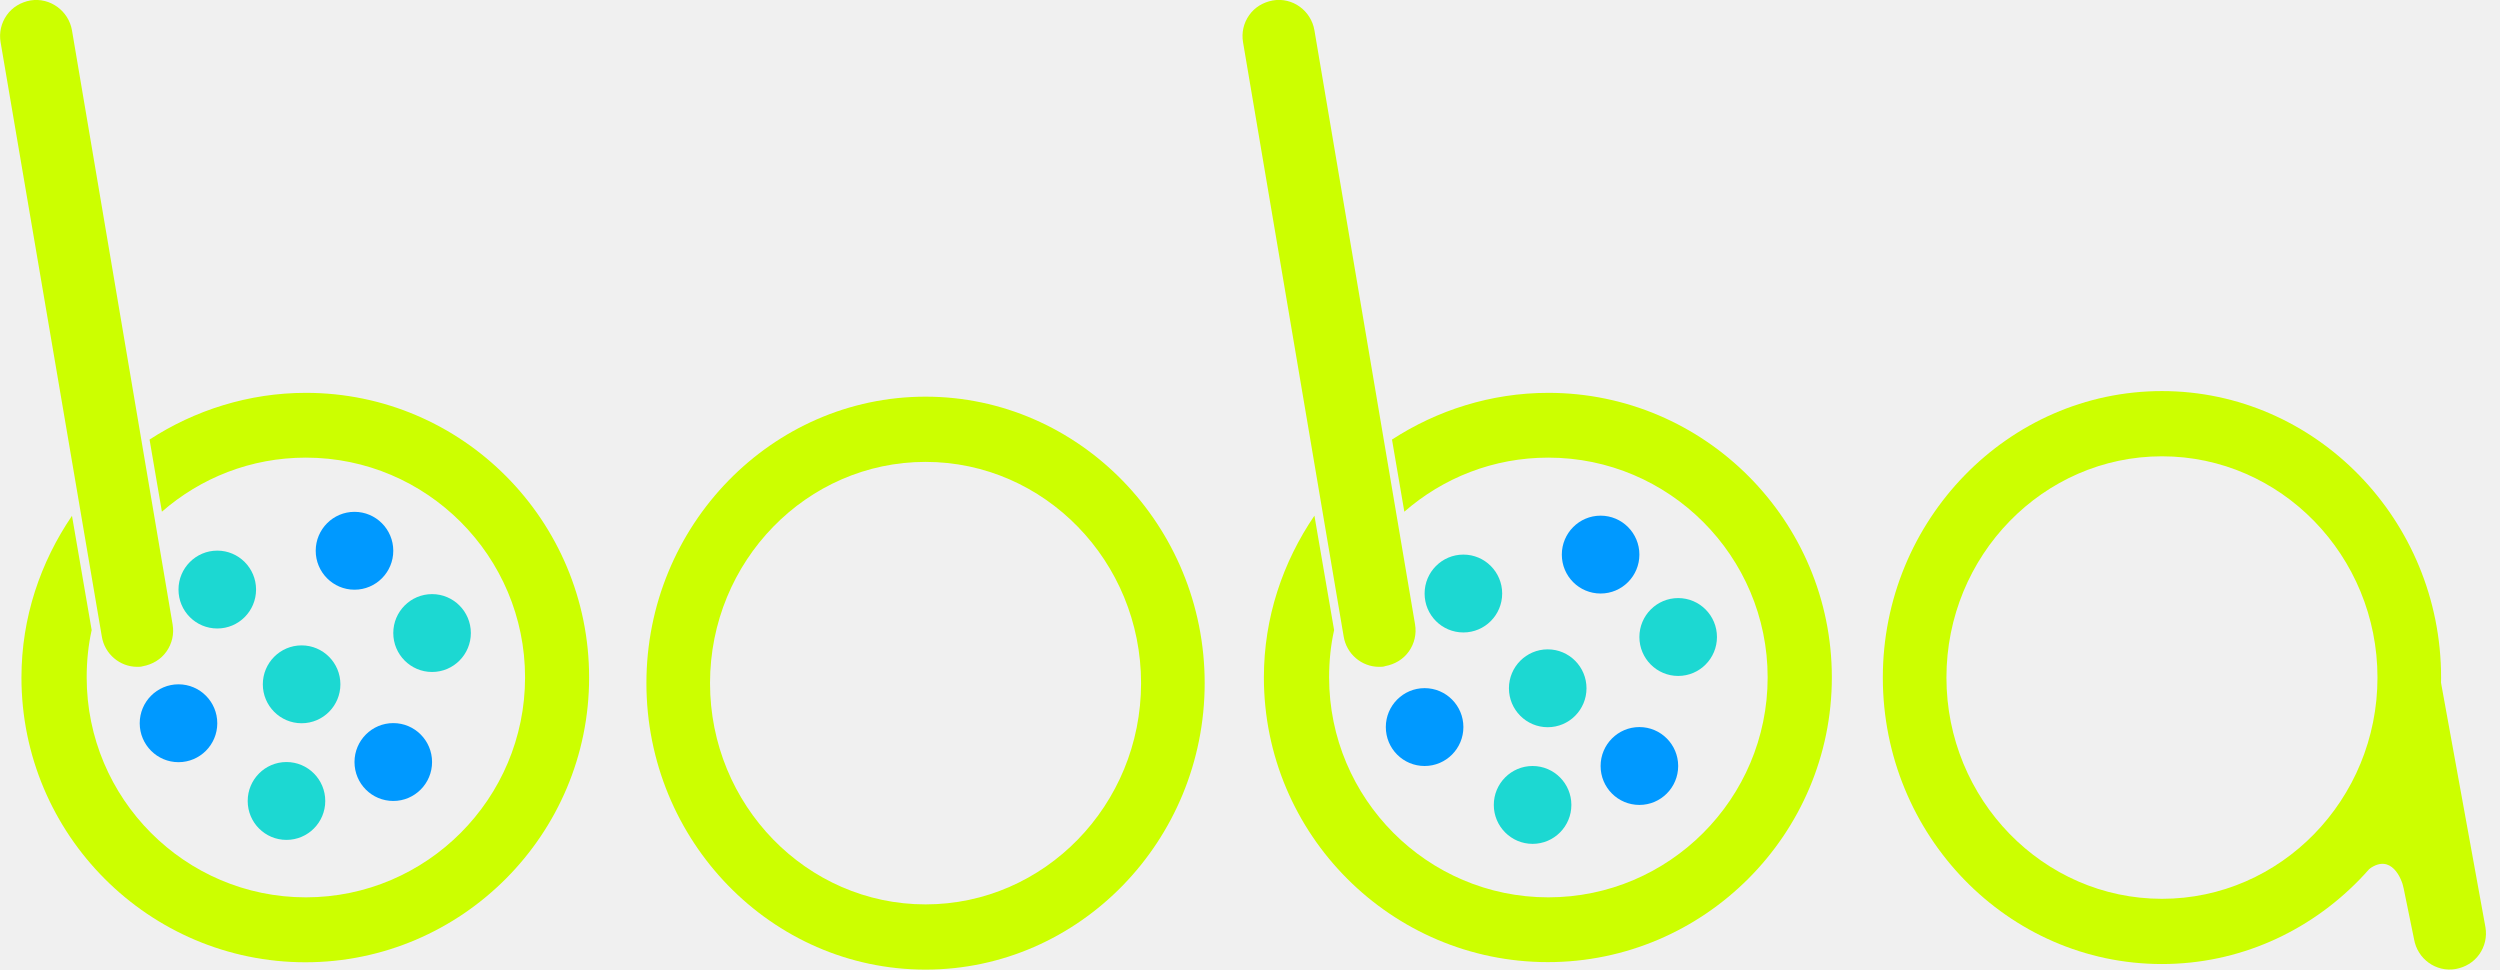
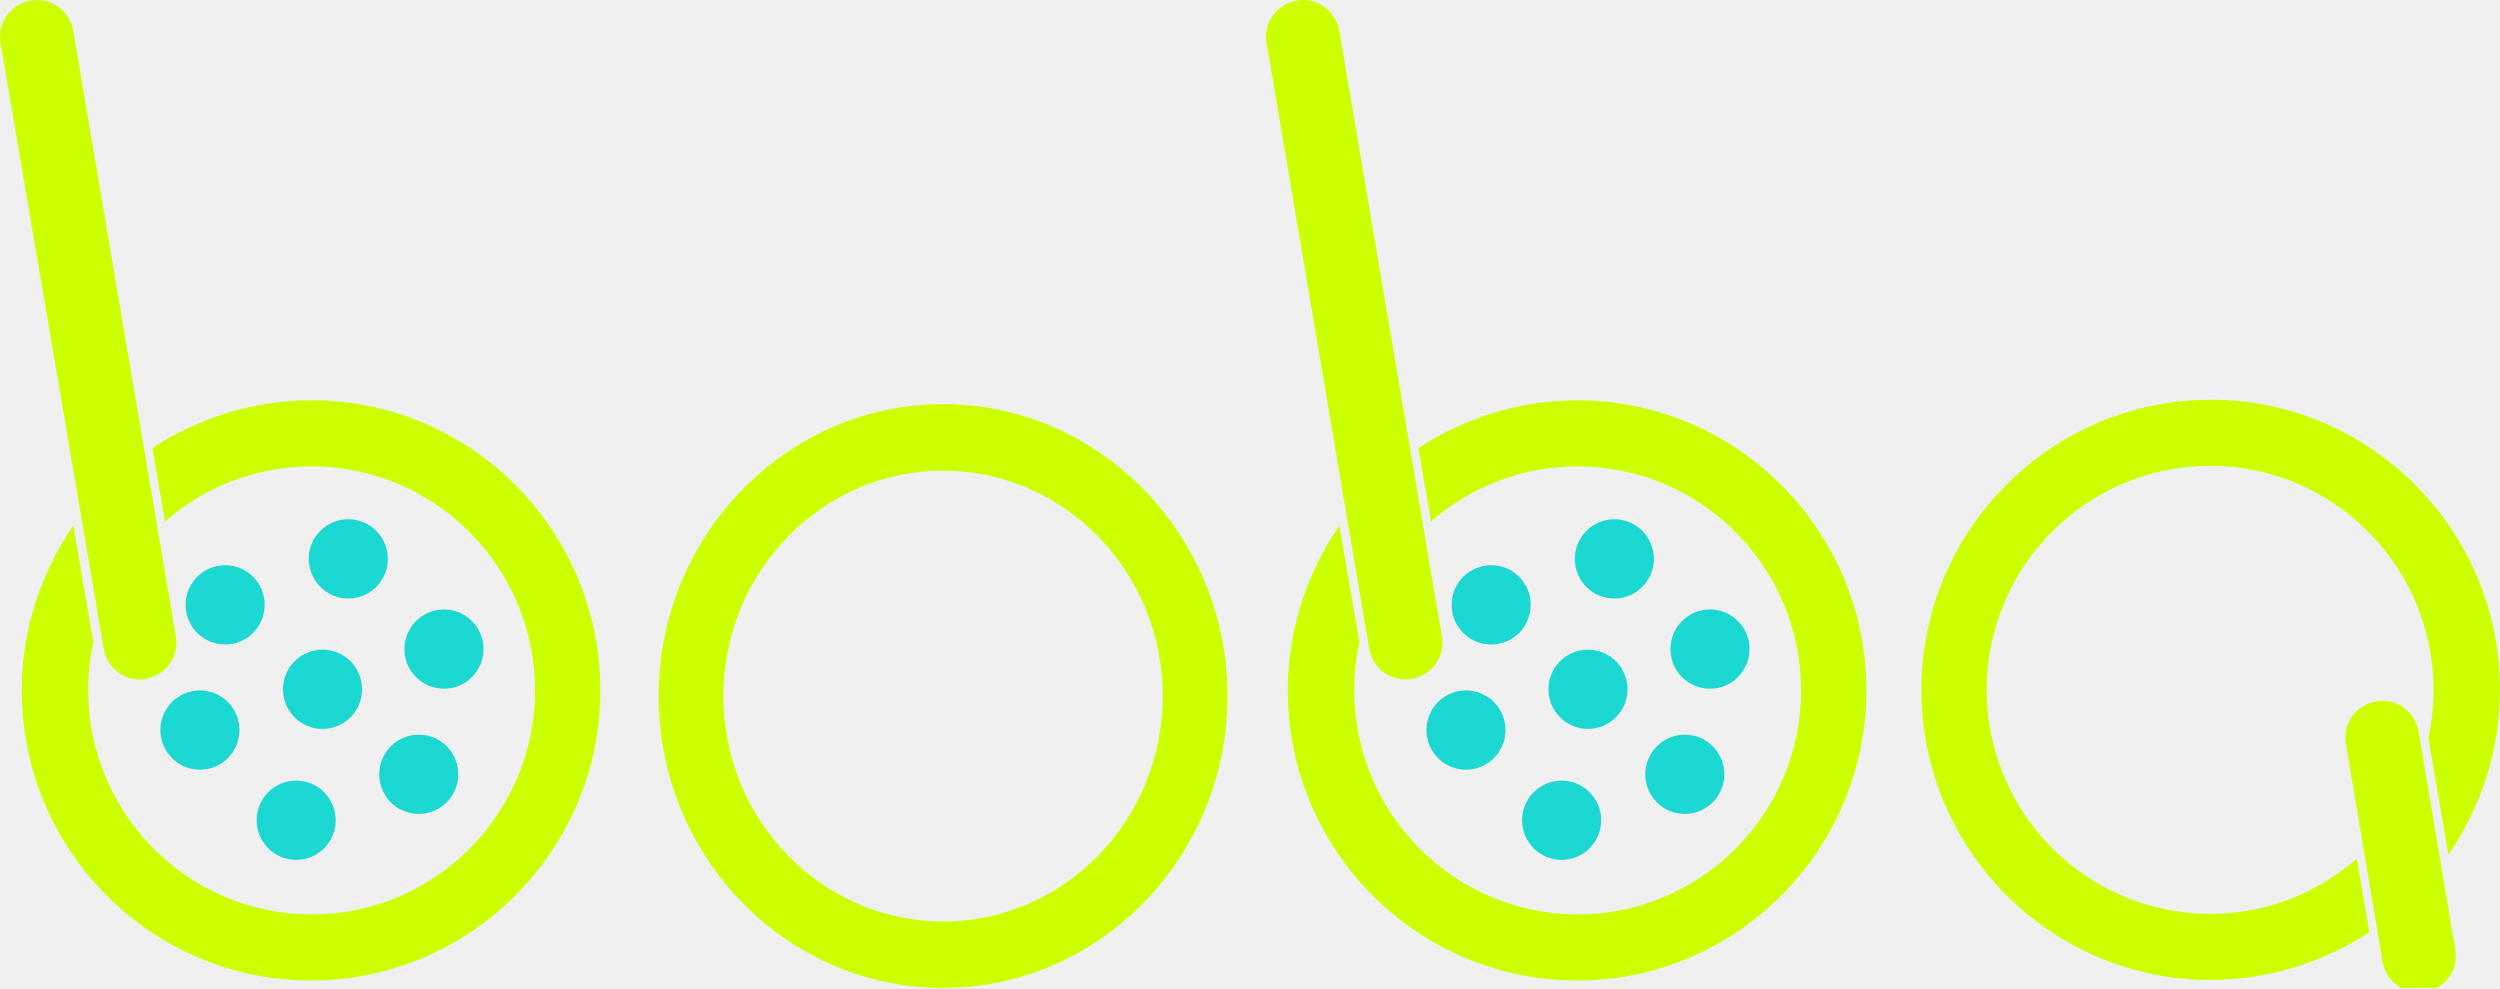
- <svg xmlns="http://www.w3.org/2000/svg" version="1.1" id="Layer_1" x="0px" y="0px" viewBox="0 0 170.17 66" style="enable-background:new 0 0 170.17 66;" xml:space="preserve">
-   <style type="text/css">
- 	.st0{fill:none;}
- 	.st1{fill:#CCFF00;}
- 	.st2{fill:#1CD8D2;}
- 	.st3{fill:#0099FF;}
- </style>
-   <rect class="st0" width="167" height="66" />
-   <path class="st1" d="M63,66c-10.5,0-19-8.77-19-19.5C44,35.76,52.54,27,63,27s19,8.77,19,19.5S73.46,66,63,66z M63,31.44  c-8.09,0-14.67,6.76-14.67,15.06S54.91,61.56,63,61.56S77.67,54.8,77.67,46.5S71.09,31.44,63,31.44z" />
-   <path class="st1" d="M9.34,45.39c-1.19,0-2.22-0.88-2.41-2.07L0.04,2.87c-0.11-0.65,0.04-1.3,0.42-1.84s0.96-0.88,1.61-1  c1.33-0.22,2.6,0.7,2.83,2.04l6.85,40.44c0.11,0.65-0.04,1.3-0.42,1.84s-0.96,0.88-1.61,1C9.6,45.39,9.45,45.39,9.34,45.39z" />
-   <path class="st1" d="M20.82,26.74c-3.9,0-7.58,1.19-10.64,3.18l0.84,4.91c2.64-2.3,6.05-3.68,9.8-3.68  c8.23,0,14.92,6.71,14.92,14.96s-6.7,14.97-14.92,14.97c-8.23,0-14.92-6.72-14.92-14.97c0-1.11,0.11-2.19,0.34-3.22L4.9,35.11  c-2.14,3.15-3.44,6.91-3.44,11.01c0,10.71,8.69,19.38,19.33,19.38S40.1,56.79,40.1,46.12S31.49,26.74,20.82,26.74z" />
-   <path class="st1" d="M93.87,45.39c-1.19,0-2.22-0.88-2.41-2.07L84.61,2.87c-0.11-0.65,0.04-1.3,0.42-1.84s0.96-0.88,1.61-1  c1.34-0.23,2.6,0.69,2.83,2.03l6.85,40.44c0.11,0.65-0.04,1.3-0.42,1.84s-0.96,0.88-1.61,1C94.18,45.39,94.02,45.39,93.87,45.39z" />
-   <path class="st1" d="M105.39,26.74c-3.9,0-7.58,1.19-10.64,3.18l0.84,4.91c2.64-2.3,6.05-3.68,9.8-3.68  c8.23,0,14.93,6.71,14.93,14.96s-6.7,14.97-14.93,14.97s-14.92-6.72-14.92-14.97c0-1.11,0.11-2.19,0.34-3.22l-1.34-7.79  c-2.14,3.15-3.44,6.91-3.44,11.01c0,10.71,8.69,19.38,19.33,19.38s19.33-8.71,19.33-19.38S116.03,26.74,105.39,26.74z" />
-   <path class="st2" d="M104.32,57.44c1.46,0,2.64-1.19,2.64-2.65c0-1.46-1.18-2.65-2.64-2.65s-2.64,1.19-2.64,2.65  S102.86,57.44,104.32,57.44z" />
-   <path class="st3" d="M111.59,54.79c1.46,0,2.64-1.19,2.64-2.65c0-1.46-1.18-2.65-2.64-2.65s-2.64,1.19-2.64,2.65  C108.95,53.61,110.13,54.79,111.59,54.79z" />
-   <path class="st2" d="M105.35,49.5c1.46,0,2.64-1.19,2.64-2.65c0-1.46-1.18-2.65-2.64-2.65s-2.64,1.19-2.64,2.65  S103.89,49.5,105.35,49.5z" />
-   <path class="st3" d="M96.97,52.14c1.46,0,2.64-1.19,2.64-2.65c0-1.46-1.18-2.65-2.64-2.65s-2.64,1.19-2.64,2.65  C94.33,50.96,95.51,52.14,96.97,52.14z" />
-   <path class="st2" d="M114.23,46.01c1.46,0,2.64-1.19,2.64-2.65s-1.18-2.65-2.64-2.65s-2.64,1.19-2.64,2.65  S112.77,46.01,114.23,46.01z" />
-   <path class="st3" d="M108.95,40.4c1.46,0,2.64-1.19,2.64-2.65c0-1.46-1.18-2.65-2.64-2.65s-2.64,1.19-2.64,2.65  C106.31,39.22,107.49,40.4,108.95,40.4z" />
-   <path class="st2" d="M99.61,43.05c1.46,0,2.64-1.19,2.64-2.65c0-1.46-1.18-2.65-2.64-2.65s-2.64,1.19-2.64,2.65  C96.97,41.87,98.15,43.05,99.61,43.05z" />
-   <path class="st1" d="M164.32,46.5c1.19,0,1.65-1.19,1.84,0l3.02,16.62c0.11,0.65-0.04,1.3-0.42,1.84s-0.96,0.88-1.61,1  c-1.34,0.23-2.6-0.69-2.83-2.03l-0.71-3.47c-0.12-0.65-0.84-2.37-2.3-1.34c-0.54,0.38,1.94-12.46,2.59-12.58  C164.02,46.5,164.17,46.5,164.32,46.5z" />
-   <path class="st1" d="M147.16,65.62c-10.5,0-19-8.77-19-19.5s8.54-19.5,19-19.5s19,8.77,19,19.5  C166.16,56.86,157.62,65.62,147.16,65.62z M147.16,31.06c-8.09,0-14.67,6.76-14.67,15.06s6.58,15.06,14.67,15.06  s14.67-6.76,14.67-15.06S155.25,31.06,147.16,31.06z" />
-   <path class="st2" d="M19.5,57.17c1.46,0,2.64-1.19,2.64-2.65c0-1.46-1.18-2.65-2.64-2.65s-2.64,1.19-2.64,2.65  C16.86,55.99,18.04,57.17,19.5,57.17z" />
-   <path class="st3" d="M26.77,54.52c1.46,0,2.64-1.19,2.64-2.65c0-1.46-1.18-2.65-2.64-2.65s-2.64,1.19-2.64,2.65  C24.13,53.34,25.31,54.52,26.77,54.52z" />
-   <path class="st2" d="M20.53,49.23c1.46,0,2.64-1.19,2.64-2.65c0-1.46-1.18-2.65-2.64-2.65s-2.64,1.19-2.64,2.65  C17.89,48.04,19.07,49.23,20.53,49.23z" />
-   <path class="st3" d="M12.15,51.88c1.46,0,2.64-1.19,2.64-2.65c0-1.46-1.18-2.65-2.64-2.65s-2.64,1.19-2.64,2.65  C9.51,50.69,10.69,51.88,12.15,51.88z" />
-   <path class="st2" d="M29.41,45.74c1.46,0,2.64-1.19,2.64-2.65s-1.18-2.65-2.64-2.65s-2.64,1.19-2.64,2.65S27.95,45.74,29.41,45.74z" />
-   <path class="st3" d="M24.13,40.14c1.46,0,2.64-1.19,2.64-2.65c0-1.46-1.18-2.65-2.64-2.65c-1.46,0-2.64,1.19-2.64,2.65  S22.67,40.14,24.13,40.14z" />
-   <path class="st2" d="M14.79,42.78c1.46,0,2.64-1.19,2.64-2.65c0-1.46-1.18-2.65-2.64-2.65s-2.64,1.19-2.64,2.65  C12.15,41.6,13.33,42.78,14.79,42.78z" />
+ <svg xmlns="http://www.w3.org/2000/svg" width="167" height="66" viewBox="0 0 167 66" fill="none">
+   <g clip-path="url(#clip0)">
+     <path d="M62.999 65.996C52.502 65.996 43.999 57.231 43.999 46.496C43.999 35.761 52.54 26.996 62.999 26.996C73.458 26.996 81.999 35.761 81.999 46.496C81.999 57.231 73.458 65.996 62.999 65.996ZM62.999 31.437C54.91 31.437 48.326 38.194 48.326 46.496C48.326 54.798 54.91 61.556 62.999 61.556C71.088 61.556 77.672 54.798 77.672 46.496C77.672 38.194 71.088 31.437 62.999 31.437Z" fill="#CCFF00" />
+     <path d="M9.336 45.391C8.15 45.391 7.117 44.508 6.925 43.319L0.037 2.875C-0.078 2.223 0.076 1.57 0.458 1.033C0.841 0.496 1.415 0.15 2.065 0.035C3.405 -0.195 4.668 0.726 4.897 2.069L11.747 42.513C11.862 43.165 11.709 43.818 11.326 44.355C10.944 44.892 10.37 45.237 9.719 45.352C9.604 45.391 9.451 45.391 9.336 45.391Z" fill="#CCFF00" />
+     <path d="M20.817 26.742C16.913 26.742 13.239 27.932 10.178 29.927L11.02 34.839C13.661 32.536 17.066 31.155 20.817 31.155C29.044 31.155 35.741 37.87 35.741 46.12C35.741 54.37 29.044 61.085 20.817 61.085C12.589 61.085 5.892 54.37 5.892 46.12C5.892 45.007 6.007 43.933 6.237 42.897L4.897 35.107C2.754 38.254 1.453 42.014 1.453 46.12C1.453 56.826 10.14 65.498 20.778 65.498C31.417 65.498 40.103 56.787 40.103 46.12C40.103 35.453 31.493 26.742 20.817 26.742Z" fill="#CCFF00" />
+     <path d="M19.783 57.44C21.242 57.44 22.424 56.255 22.424 54.792C22.424 53.33 21.242 52.145 19.783 52.145C18.325 52.145 17.143 53.33 17.143 54.792C17.143 56.255 18.325 57.44 19.783 57.44Z" fill="#1CD8D2" />
+     <path d="M27.973 54.371C29.431 54.371 30.613 53.186 30.613 51.724C30.613 50.262 29.431 49.076 27.973 49.076C26.515 49.076 25.332 50.262 25.332 51.724C25.332 53.186 26.515 54.371 27.973 54.371Z" fill="#1CD8D2" />
+     <path d="M21.544 48.692C23.002 48.692 24.184 47.506 24.184 46.044C24.184 44.582 23.002 43.397 21.544 43.397C20.085 43.397 18.903 44.582 18.903 46.044C18.903 47.506 20.085 48.692 21.544 48.692Z" fill="#1CD8D2" />
+     <path d="M13.354 51.416C14.813 51.416 15.995 50.231 15.995 48.769C15.995 47.306 14.813 46.121 13.354 46.121C11.896 46.121 10.714 47.306 10.714 48.769C10.714 50.231 11.896 51.416 13.354 51.416Z" fill="#1CD8D2" />
+     <path d="M29.656 46.006C31.115 46.006 32.297 44.821 32.297 43.359C32.297 41.896 31.115 40.711 29.656 40.711C28.198 40.711 27.016 41.896 27.016 43.359C27.016 44.821 28.198 46.006 29.656 46.006Z" fill="#1CD8D2" />
+     <path d="M23.266 39.981C24.724 39.981 25.906 38.795 25.906 37.333C25.906 35.871 24.724 34.685 23.266 34.685C21.807 34.685 20.625 35.871 20.625 37.333C20.625 38.795 21.807 39.981 23.266 39.981Z" fill="#1CD8D2" />
+     <path d="M15.038 43.051C16.497 43.051 17.679 41.866 17.679 40.404C17.679 38.941 16.497 37.756 15.038 37.756C13.58 37.756 12.398 38.941 12.398 40.404C12.398 41.866 13.58 43.051 15.038 43.051Z" fill="#1CD8D2" />
+     <path d="M93.87 45.391C92.683 45.391 91.65 44.508 91.459 43.319L84.609 2.875C84.494 2.223 84.647 1.57 85.03 1.033C85.413 0.496 85.987 0.15 86.637 0.035C87.977 -0.195 89.239 0.726 89.469 2.069L96.319 42.513C96.434 43.165 96.281 43.818 95.898 44.355C95.515 44.892 94.941 45.237 94.291 45.352C94.176 45.391 94.023 45.391 93.87 45.391Z" fill="#CCFF00" />
+     <path d="M105.388 26.742C101.485 26.742 97.811 27.932 94.75 29.927L95.592 34.839C98.232 32.536 101.638 31.155 105.388 31.155C113.616 31.155 120.313 37.87 120.313 46.12C120.313 54.37 113.616 61.085 105.388 61.085C97.161 61.085 90.464 54.37 90.464 46.12C90.464 45.007 90.579 43.933 90.808 42.897L89.469 35.107C87.326 38.254 86.025 42.014 86.025 46.12C86.025 56.826 94.712 65.498 105.35 65.498C115.988 65.498 124.675 56.787 124.675 46.12C124.675 35.453 116.027 26.742 105.388 26.742Z" fill="#CCFF00" />
+     <path d="M104.317 57.44C105.775 57.44 106.957 56.255 106.957 54.792C106.957 53.33 105.775 52.145 104.317 52.145C102.858 52.145 101.676 53.33 101.676 54.792C101.676 56.255 102.858 57.44 104.317 57.44Z" fill="#1CD8D2" />
+     <path d="M112.544 54.371C114.003 54.371 115.185 53.186 115.185 51.724C115.185 50.262 114.003 49.076 112.544 49.076C111.086 49.076 109.904 50.262 109.904 51.724C109.904 53.186 111.086 54.371 112.544 54.371Z" fill="#1CD8D2" />
+     <path d="M106.077 48.692C107.535 48.692 108.717 47.506 108.717 46.044C108.717 44.582 107.535 43.397 106.077 43.397C104.619 43.397 103.437 44.582 103.437 46.044C103.437 47.506 104.619 48.692 106.077 48.692Z" fill="#1CD8D2" />
+     <path d="M97.926 51.416C99.384 51.416 100.567 50.231 100.567 48.769C100.567 47.306 99.384 46.121 97.926 46.121C96.468 46.121 95.286 47.306 95.286 48.769C95.286 50.231 96.468 51.416 97.926 51.416Z" fill="#1CD8D2" />
+     <path d="M114.228 46.006C115.686 46.006 116.868 44.821 116.868 43.359C116.868 41.896 115.686 40.711 114.228 40.711C112.77 40.711 111.587 41.896 111.587 43.359C111.587 44.821 112.77 46.006 114.228 46.006Z" fill="#1CD8D2" />
+     <path d="M107.837 39.981C109.296 39.981 110.478 38.795 110.478 37.333C110.478 35.871 109.296 34.685 107.837 34.685C106.379 34.685 105.197 35.871 105.197 37.333C105.197 38.795 106.379 39.981 107.837 39.981Z" fill="#1CD8D2" />
+     <path d="M99.61 43.051C101.068 43.051 102.25 41.866 102.25 40.404C102.25 38.941 101.068 37.756 99.61 37.756C98.152 37.756 96.969 38.941 96.969 40.404C96.969 41.866 98.152 43.051 99.61 43.051Z" fill="#1CD8D2" />
+     <path d="M159.154 46.81C160.34 46.81 161.374 47.693 161.565 48.883L164.014 63.426C164.129 64.078 163.976 64.73 163.593 65.267C163.21 65.805 162.636 66.15 161.986 66.265C160.647 66.495 159.384 65.574 159.154 64.231L156.705 49.688C156.59 49.036 156.743 48.384 157.126 47.847C157.509 47.309 158.083 46.964 158.733 46.849C158.848 46.81 159.001 46.81 159.154 46.81Z" fill="#CCFF00" />
+     <path d="M147.636 65.459C151.539 65.459 155.213 64.269 158.274 62.274L157.432 57.362C154.792 59.665 151.386 61.046 147.636 61.046C139.408 61.046 132.711 54.331 132.711 46.081C132.711 37.831 139.408 31.116 147.636 31.116C155.863 31.116 162.56 37.831 162.56 46.081C162.56 47.194 162.445 48.268 162.215 49.304L163.555 57.094C165.698 53.947 166.999 50.187 166.999 46.081C166.999 35.375 158.312 26.703 147.674 26.703C137.035 26.703 128.349 35.413 128.349 46.081C128.349 56.748 136.997 65.459 147.636 65.459Z" fill="#CCFF00" />
+   </g>
+   <defs>
+     <clipPath id="clip0">
+       <rect width="167" height="66" fill="white" />
+     </clipPath>
+   </defs>
</svg>
